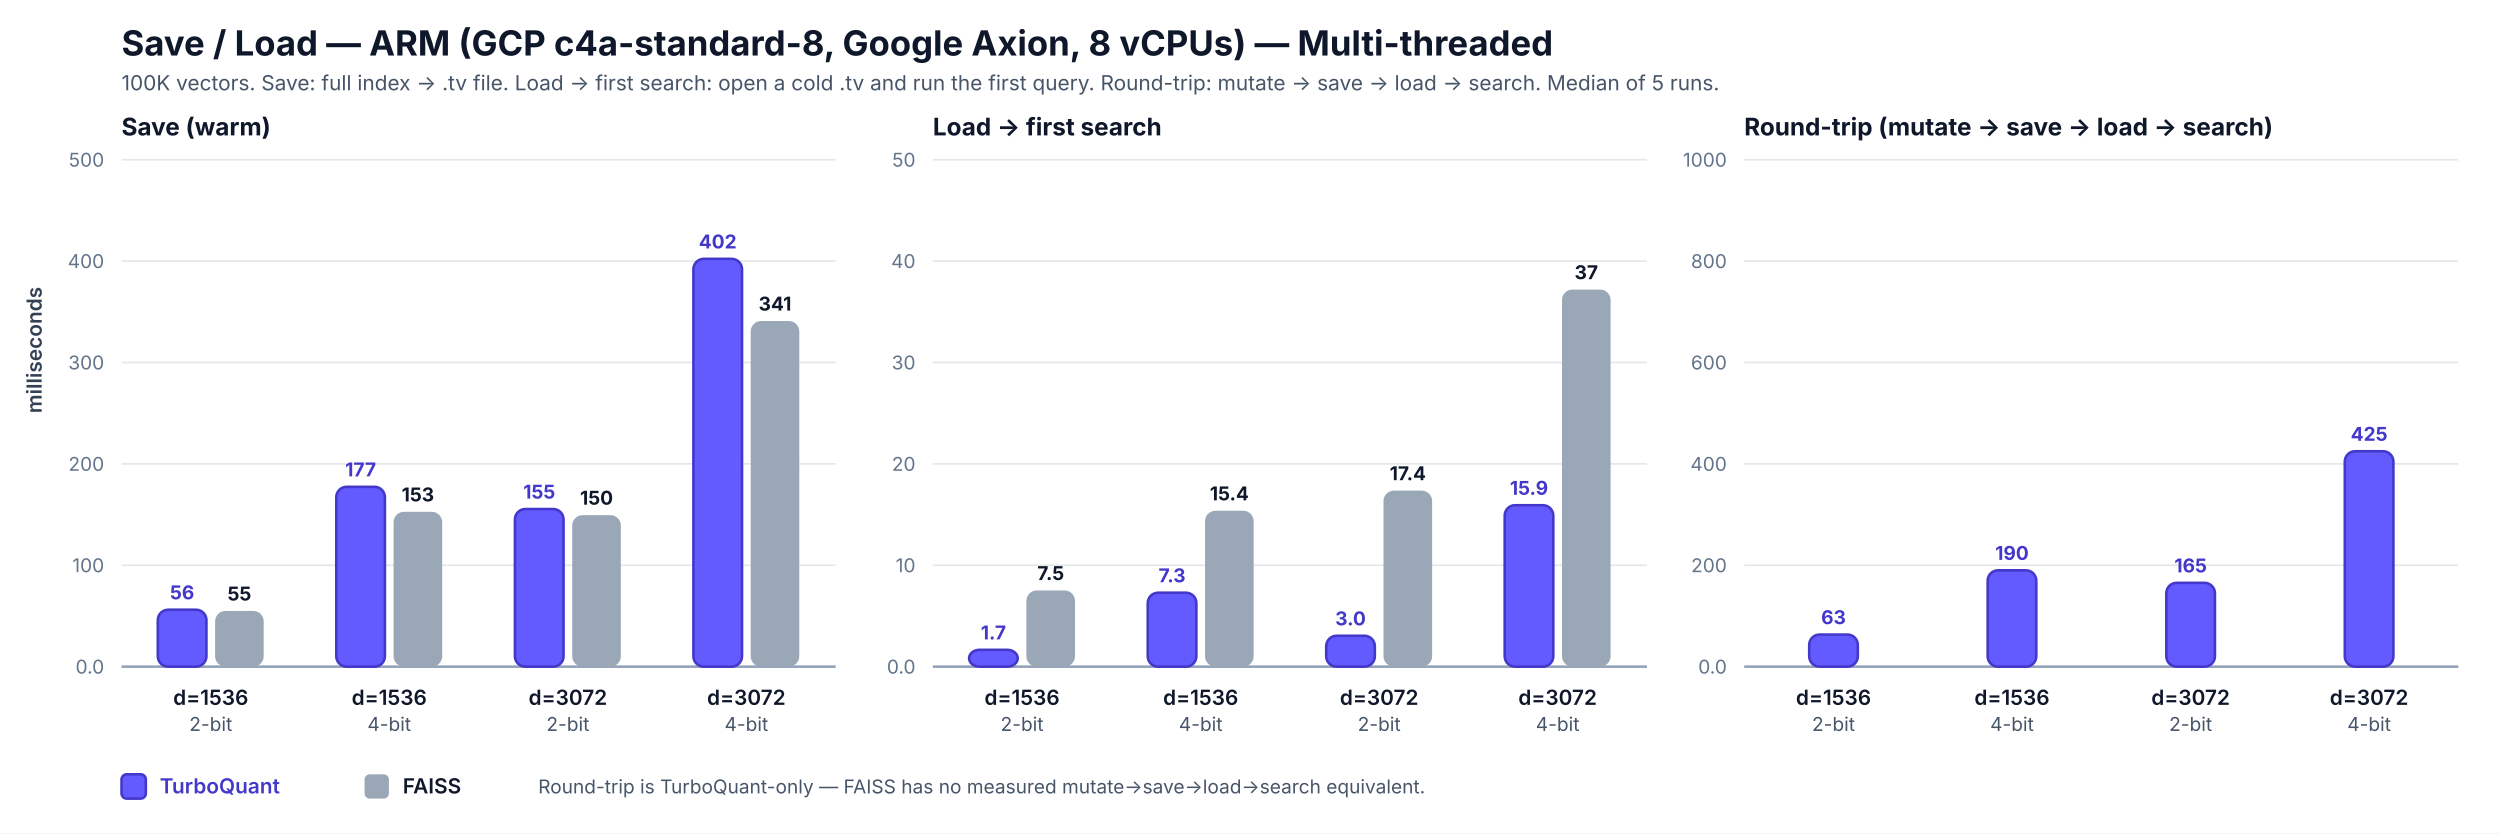
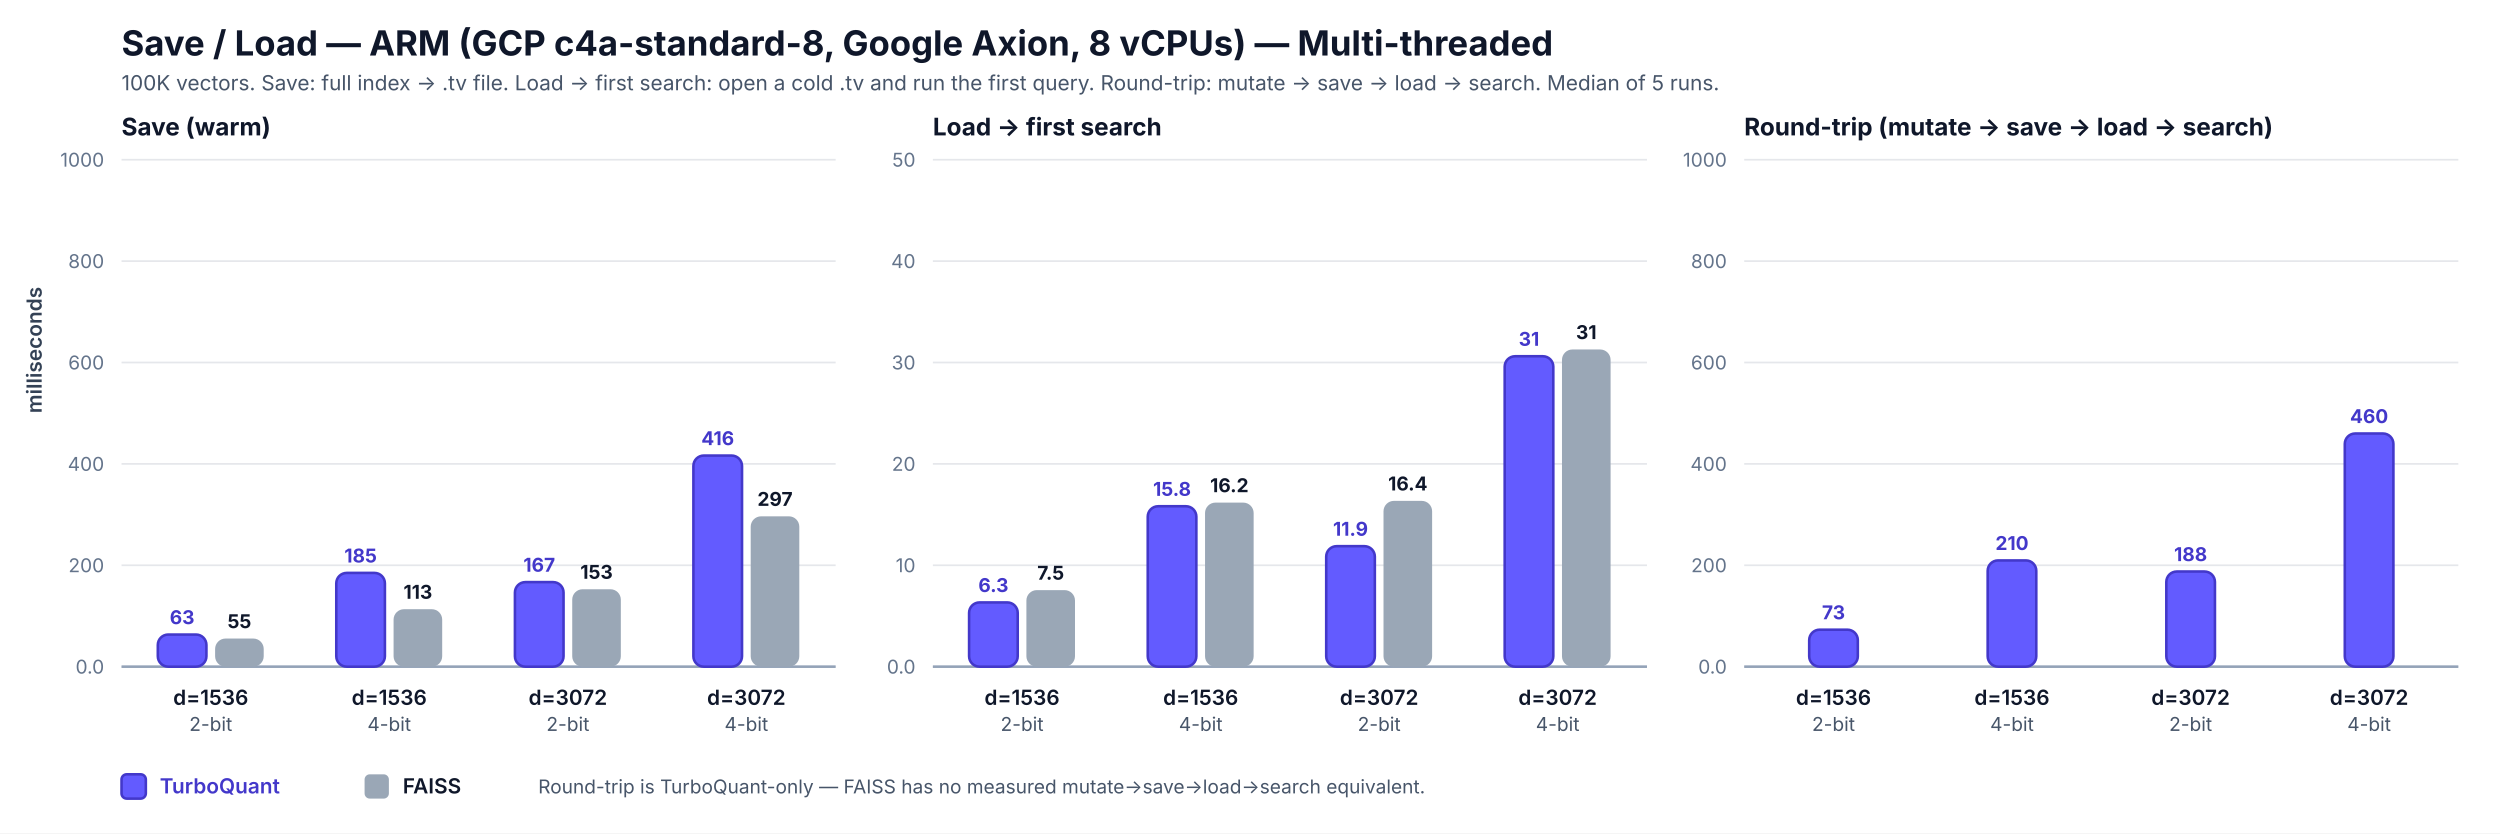
<svg xmlns="http://www.w3.org/2000/svg" width="1440" height="480" viewBox="0 0 1440 480" role="img" aria-label="Persist — ARM (GCP c4a-standard-8, Google Axion, 8 vCPUs) — Multi-threaded">
  <style>
  .title { font: 700 20px -apple-system, BlinkMacSystemFont, "Segoe UI", sans-serif; fill: #0f172a; }
  .subtitle { font: 400 12px -apple-system, BlinkMacSystemFont, "Segoe UI", sans-serif; fill: #475569; }
  .panel { font: 700 14px -apple-system, BlinkMacSystemFont, "Segoe UI", sans-serif; fill: #0f172a; }
  .label { font: 600 12px -apple-system, BlinkMacSystemFont, "Segoe UI", sans-serif; fill: #0f172a; }
  .secondary { font: 400 11px -apple-system, BlinkMacSystemFont, "Segoe UI", sans-serif; fill: #475569; }
  .tick { font: 400 11px -apple-system, BlinkMacSystemFont, "Segoe UI", sans-serif; fill: #64748b; }
  .value { font: 700 11px -apple-system, BlinkMacSystemFont, "Segoe UI", sans-serif; fill: #0f172a; }
  .value-accent { font: 700 11px -apple-system, BlinkMacSystemFont, "Segoe UI", sans-serif; fill: #4338ca; }
  .axis { font: 600 12px -apple-system, BlinkMacSystemFont, "Segoe UI", sans-serif; fill: #334155; }
  .legend { font: 600 12px -apple-system, BlinkMacSystemFont, "Segoe UI", sans-serif; fill: #0f172a; }
</style>
  <rect width="100%" height="100%" fill="#ffffff" />
  <text x="70" y="32" class="title">Save / Load — ARM (GCP c4a-standard-8, Google Axion, 8 vCPUs) — Multi-threaded</text>
  <text x="70" y="52" class="subtitle">100K vectors. Save: full index → .tv file. Load → first search: open a cold .tv and run the first query. Round-trip: mutate → save → load → search. Median of 5 runs.</text>
  <line x1="70.0" y1="384.0" x2="481.333" y2="384.0" stroke="#e5e7eb" stroke-width="1" />
  <text x="60.0" y="388.0" text-anchor="end" class="tick">0.0</text>
  <line x1="70.0" y1="325.6" x2="481.333" y2="325.6" stroke="#e5e7eb" stroke-width="1" />
-   <text x="60.0" y="329.6" text-anchor="end" class="tick">100</text>
+   <text x="60.0" y="329.6" text-anchor="end" class="tick">200</text>
  <line x1="70.0" y1="267.2" x2="481.333" y2="267.2" stroke="#e5e7eb" stroke-width="1" />
-   <text x="60.0" y="271.2" text-anchor="end" class="tick">200</text>
+   <text x="60.0" y="271.2" text-anchor="end" class="tick">400</text>
  <line x1="70.0" y1="208.8" x2="481.333" y2="208.8" stroke="#e5e7eb" stroke-width="1" />
-   <text x="60.0" y="212.8" text-anchor="end" class="tick">300</text>
+   <text x="60.0" y="212.8" text-anchor="end" class="tick">600</text>
  <line x1="70.0" y1="150.4" x2="481.333" y2="150.4" stroke="#e5e7eb" stroke-width="1" />
-   <text x="60.0" y="154.4" text-anchor="end" class="tick">400</text>
+   <text x="60.0" y="154.4" text-anchor="end" class="tick">800</text>
  <line x1="70.0" y1="92.0" x2="481.333" y2="92.0" stroke="#e5e7eb" stroke-width="1" />
-   <text x="60.0" y="96.0" text-anchor="end" class="tick">500</text>
+   <text x="60.0" y="96.0" text-anchor="end" class="tick">1000</text>
  <line x1="70.0" y1="384.0" x2="481.333" y2="384.0" stroke="#94a3b8" stroke-width="1.5" />
  <text x="70.0" y="78" class="panel">Save (warm)</text>
-   <rect x="90.9" y="351.2" width="28" height="32.8" rx="6" fill="#635bff" stroke="#4338ca" stroke-width="1.5" />
-   <text x="104.9" y="345.2" text-anchor="middle" class="value-accent">56</text>
-   <rect x="123.9" y="351.9" width="28" height="32.1" rx="6" fill="#9aa7b6" />
-   <text x="137.9" y="345.9" text-anchor="middle" class="value">55</text>
+   <rect x="90.9" y="365.5" width="28" height="18.5" rx="6" fill="#635bff" stroke="#4338ca" stroke-width="1.5" />
+   <text x="104.9" y="359.5" text-anchor="middle" class="value-accent">63</text>
+   <rect x="123.9" y="367.8" width="28" height="16.2" rx="6" fill="#9aa7b6" />
+   <text x="137.9" y="361.8" text-anchor="middle" class="value">55</text>
  <text x="121.4" y="406" text-anchor="middle" class="label">d=1536</text>
  <text x="121.4" y="421" text-anchor="middle" class="secondary">2-bit</text>
-   <rect x="193.7" y="280.4" width="28" height="103.6" rx="6" fill="#635bff" stroke="#4338ca" stroke-width="1.5" />
-   <text x="207.7" y="274.4" text-anchor="middle" class="value-accent">177</text>
-   <rect x="226.7" y="294.8" width="28" height="89.2" rx="6" fill="#9aa7b6" />
-   <text x="240.7" y="288.8" text-anchor="middle" class="value">153</text>
+   <rect x="193.7" y="330.0" width="28" height="54.0" rx="6" fill="#635bff" stroke="#4338ca" stroke-width="1.5" />
+   <text x="207.7" y="324.0" text-anchor="middle" class="value-accent">185</text>
+   <rect x="226.7" y="350.9" width="28" height="33.1" rx="6" fill="#9aa7b6" />
+   <text x="240.7" y="344.9" text-anchor="middle" class="value">113</text>
  <text x="224.2" y="406" text-anchor="middle" class="label">d=1536</text>
  <text x="224.2" y="421" text-anchor="middle" class="secondary">4-bit</text>
-   <rect x="296.6" y="293.2" width="28" height="90.8" rx="6" fill="#635bff" stroke="#4338ca" stroke-width="1.5" />
-   <text x="310.6" y="287.2" text-anchor="middle" class="value-accent">155</text>
-   <rect x="329.6" y="296.7" width="28" height="87.3" rx="6" fill="#9aa7b6" />
-   <text x="343.6" y="290.7" text-anchor="middle" class="value">150</text>
+   <rect x="296.6" y="335.3" width="28" height="48.7" rx="6" fill="#635bff" stroke="#4338ca" stroke-width="1.5" />
+   <text x="310.6" y="329.3" text-anchor="middle" class="value-accent">167</text>
+   <rect x="329.6" y="339.4" width="28" height="44.6" rx="6" fill="#9aa7b6" />
+   <text x="343.6" y="333.4" text-anchor="middle" class="value">153</text>
  <text x="327.1" y="406" text-anchor="middle" class="label">d=3072</text>
  <text x="327.1" y="421" text-anchor="middle" class="secondary">2-bit</text>
-   <rect x="399.4" y="149.1" width="28" height="234.9" rx="6" fill="#635bff" stroke="#4338ca" stroke-width="1.5" />
-   <text x="413.4" y="143.1" text-anchor="middle" class="value-accent">402</text>
-   <rect x="432.4" y="184.9" width="28" height="199.1" rx="6" fill="#9aa7b6" />
-   <text x="446.4" y="178.9" text-anchor="middle" class="value">341</text>
+   <rect x="399.4" y="262.4" width="28" height="121.6" rx="6" fill="#635bff" stroke="#4338ca" stroke-width="1.5" />
+   <text x="413.4" y="256.4" text-anchor="middle" class="value-accent">416</text>
+   <rect x="432.4" y="297.4" width="28" height="86.6" rx="6" fill="#9aa7b6" />
+   <text x="446.4" y="291.4" text-anchor="middle" class="value">297</text>
  <text x="429.9" y="406" text-anchor="middle" class="label">d=3072</text>
  <text x="429.9" y="421" text-anchor="middle" class="secondary">4-bit</text>
  <line x1="537.333" y1="384.0" x2="948.667" y2="384.0" stroke="#e5e7eb" stroke-width="1" />
  <text x="527.333" y="388.0" text-anchor="end" class="tick">0.0</text>
  <line x1="537.333" y1="325.6" x2="948.667" y2="325.6" stroke="#e5e7eb" stroke-width="1" />
  <text x="527.333" y="329.6" text-anchor="end" class="tick">10</text>
  <line x1="537.333" y1="267.2" x2="948.667" y2="267.2" stroke="#e5e7eb" stroke-width="1" />
  <text x="527.333" y="271.2" text-anchor="end" class="tick">20</text>
  <line x1="537.333" y1="208.8" x2="948.667" y2="208.8" stroke="#e5e7eb" stroke-width="1" />
  <text x="527.333" y="212.8" text-anchor="end" class="tick">30</text>
  <line x1="537.333" y1="150.4" x2="948.667" y2="150.4" stroke="#e5e7eb" stroke-width="1" />
  <text x="527.333" y="154.4" text-anchor="end" class="tick">40</text>
  <line x1="537.333" y1="92.0" x2="948.667" y2="92.0" stroke="#e5e7eb" stroke-width="1" />
  <text x="527.333" y="96.0" text-anchor="end" class="tick">50</text>
  <line x1="537.333" y1="384.0" x2="948.667" y2="384.0" stroke="#94a3b8" stroke-width="1.5" />
  <text x="537.333" y="78" class="panel">Load → first search</text>
-   <rect x="558.2" y="374.3" width="28" height="9.7" rx="6" fill="#635bff" stroke="#4338ca" stroke-width="1.5" />
-   <text x="572.2" y="368.3" text-anchor="middle" class="value-accent">1.7</text>
-   <rect x="591.2" y="340.1" width="28" height="43.9" rx="6" fill="#9aa7b6" />
-   <text x="605.2" y="334.1" text-anchor="middle" class="value">7.5</text>
+   <rect x="558.2" y="347.0" width="28" height="37.0" rx="6" fill="#635bff" stroke="#4338ca" stroke-width="1.5" />
+   <text x="572.2" y="341.0" text-anchor="middle" class="value-accent">6.3</text>
+   <rect x="591.2" y="339.9" width="28" height="44.1" rx="6" fill="#9aa7b6" />
+   <text x="605.2" y="333.9" text-anchor="middle" class="value">7.5</text>
  <text x="588.7" y="406" text-anchor="middle" class="label">d=1536</text>
  <text x="588.7" y="421" text-anchor="middle" class="secondary">2-bit</text>
-   <rect x="661.1" y="341.4" width="28" height="42.6" rx="6" fill="#635bff" stroke="#4338ca" stroke-width="1.5" />
-   <text x="675.1" y="335.4" text-anchor="middle" class="value-accent">7.3</text>
-   <rect x="694.1" y="294.2" width="28" height="89.8" rx="6" fill="#9aa7b6" />
-   <text x="708.1" y="288.2" text-anchor="middle" class="value">15.4</text>
+   <rect x="661.1" y="291.6" width="28" height="92.4" rx="6" fill="#635bff" stroke="#4338ca" stroke-width="1.5" />
+   <text x="675.1" y="285.6" text-anchor="middle" class="value-accent">15.8</text>
+   <rect x="694.1" y="289.5" width="28" height="94.5" rx="6" fill="#9aa7b6" />
+   <text x="708.1" y="283.5" text-anchor="middle" class="value">16.2</text>
  <text x="691.6" y="406" text-anchor="middle" class="label">d=1536</text>
  <text x="691.6" y="421" text-anchor="middle" class="secondary">4-bit</text>
-   <rect x="763.9" y="366.2" width="28" height="17.8" rx="6" fill="#635bff" stroke="#4338ca" stroke-width="1.5" />
-   <text x="777.9" y="360.2" text-anchor="middle" class="value-accent">3.0</text>
-   <rect x="796.9" y="282.6" width="28" height="101.4" rx="6" fill="#9aa7b6" />
-   <text x="810.9" y="276.6" text-anchor="middle" class="value">17.4</text>
+   <rect x="763.9" y="314.6" width="28" height="69.4" rx="6" fill="#635bff" stroke="#4338ca" stroke-width="1.5" />
+   <text x="777.9" y="308.6" text-anchor="middle" class="value-accent">11.9</text>
+   <rect x="796.9" y="288.5" width="28" height="95.5" rx="6" fill="#9aa7b6" />
+   <text x="810.9" y="282.5" text-anchor="middle" class="value">16.4</text>
  <text x="794.4" y="406" text-anchor="middle" class="label">d=3072</text>
  <text x="794.4" y="421" text-anchor="middle" class="secondary">2-bit</text>
-   <rect x="866.7" y="291.0" width="28" height="93.0" rx="6" fill="#635bff" stroke="#4338ca" stroke-width="1.5" />
-   <text x="880.7" y="285.0" text-anchor="middle" class="value-accent">15.9</text>
-   <rect x="899.7" y="166.8" width="28" height="217.2" rx="6" fill="#9aa7b6" />
-   <text x="913.7" y="160.8" text-anchor="middle" class="value">37</text>
+   <rect x="866.7" y="205.2" width="28" height="178.8" rx="6" fill="#635bff" stroke="#4338ca" stroke-width="1.5" />
+   <text x="880.7" y="199.2" text-anchor="middle" class="value-accent">31</text>
+   <rect x="899.7" y="201.3" width="28" height="182.7" rx="6" fill="#9aa7b6" />
+   <text x="913.7" y="195.3" text-anchor="middle" class="value">31</text>
  <text x="897.2" y="406" text-anchor="middle" class="label">d=3072</text>
  <text x="897.2" y="421" text-anchor="middle" class="secondary">4-bit</text>
  <line x1="1004.667" y1="384.0" x2="1416.0" y2="384.0" stroke="#e5e7eb" stroke-width="1" />
  <text x="994.667" y="388.0" text-anchor="end" class="tick">0.0</text>
  <line x1="1004.667" y1="325.6" x2="1416.0" y2="325.6" stroke="#e5e7eb" stroke-width="1" />
  <text x="994.667" y="329.6" text-anchor="end" class="tick">200</text>
  <line x1="1004.667" y1="267.2" x2="1416.0" y2="267.2" stroke="#e5e7eb" stroke-width="1" />
  <text x="994.667" y="271.2" text-anchor="end" class="tick">400</text>
  <line x1="1004.667" y1="208.8" x2="1416.0" y2="208.8" stroke="#e5e7eb" stroke-width="1" />
  <text x="994.667" y="212.8" text-anchor="end" class="tick">600</text>
  <line x1="1004.667" y1="150.4" x2="1416.0" y2="150.4" stroke="#e5e7eb" stroke-width="1" />
  <text x="994.667" y="154.4" text-anchor="end" class="tick">800</text>
  <line x1="1004.667" y1="92.0" x2="1416.0" y2="92.0" stroke="#e5e7eb" stroke-width="1" />
  <text x="994.667" y="96.0" text-anchor="end" class="tick">1000</text>
  <line x1="1004.667" y1="384.0" x2="1416.0" y2="384.0" stroke="#94a3b8" stroke-width="1.5" />
  <text x="1004.667" y="78" class="panel">Round-trip (mutate → save → load → search)</text>
-   <rect x="1042.1" y="365.5" width="28" height="18.5" rx="6" fill="#635bff" stroke="#4338ca" stroke-width="1.5" />
-   <text x="1056.1" y="359.5" text-anchor="middle" class="value-accent">63</text>
+   <rect x="1042.1" y="362.7" width="28" height="21.3" rx="6" fill="#635bff" stroke="#4338ca" stroke-width="1.5" />
+   <text x="1056.1" y="356.7" text-anchor="middle" class="value-accent">73</text>
  <text x="1056.1" y="406" text-anchor="middle" class="label">d=1536</text>
  <text x="1056.1" y="421" text-anchor="middle" class="secondary">2-bit</text>
-   <rect x="1144.9" y="328.5" width="28" height="55.5" rx="6" fill="#635bff" stroke="#4338ca" stroke-width="1.5" />
-   <text x="1158.9" y="322.5" text-anchor="middle" class="value-accent">190</text>
+   <rect x="1144.9" y="322.8" width="28" height="61.2" rx="6" fill="#635bff" stroke="#4338ca" stroke-width="1.5" />
+   <text x="1158.9" y="316.8" text-anchor="middle" class="value-accent">210</text>
  <text x="1158.9" y="406" text-anchor="middle" class="label">d=1536</text>
  <text x="1158.9" y="421" text-anchor="middle" class="secondary">4-bit</text>
-   <rect x="1247.8" y="335.7" width="28" height="48.3" rx="6" fill="#635bff" stroke="#4338ca" stroke-width="1.5" />
-   <text x="1261.8" y="329.7" text-anchor="middle" class="value-accent">165</text>
+   <rect x="1247.8" y="329.2" width="28" height="54.8" rx="6" fill="#635bff" stroke="#4338ca" stroke-width="1.5" />
+   <text x="1261.8" y="323.2" text-anchor="middle" class="value-accent">188</text>
  <text x="1261.8" y="406" text-anchor="middle" class="label">d=3072</text>
  <text x="1261.8" y="421" text-anchor="middle" class="secondary">2-bit</text>
-   <rect x="1350.6" y="259.9" width="28" height="124.1" rx="6" fill="#635bff" stroke="#4338ca" stroke-width="1.5" />
-   <text x="1364.6" y="253.9" text-anchor="middle" class="value-accent">425</text>
+   <rect x="1350.6" y="249.7" width="28" height="134.3" rx="6" fill="#635bff" stroke="#4338ca" stroke-width="1.5" />
+   <text x="1364.6" y="243.7" text-anchor="middle" class="value-accent">460</text>
  <text x="1364.6" y="406" text-anchor="middle" class="label">d=3072</text>
  <text x="1364.6" y="421" text-anchor="middle" class="secondary">4-bit</text>
  <text x="24" y="238.0" transform="rotate(-90, 24, 238.0)" class="axis">milliseconds</text>
  <rect x="70" y="446" width="14" height="14" rx="3" fill="#635bff" stroke="#4338ca" stroke-width="1.5" />
  <text x="92" y="457" class="legend" style="fill: #4338ca;">TurboQuant</text>
  <rect x="210" y="446" width="14" height="14" rx="3" fill="#9aa7b6" />
  <text x="232" y="457" class="legend">FAISS</text>
  <text x="310" y="457" class="secondary">Round-trip is TurboQuant-only — FAISS has no measured mutate→save→load→search equivalent.</text>
</svg>
